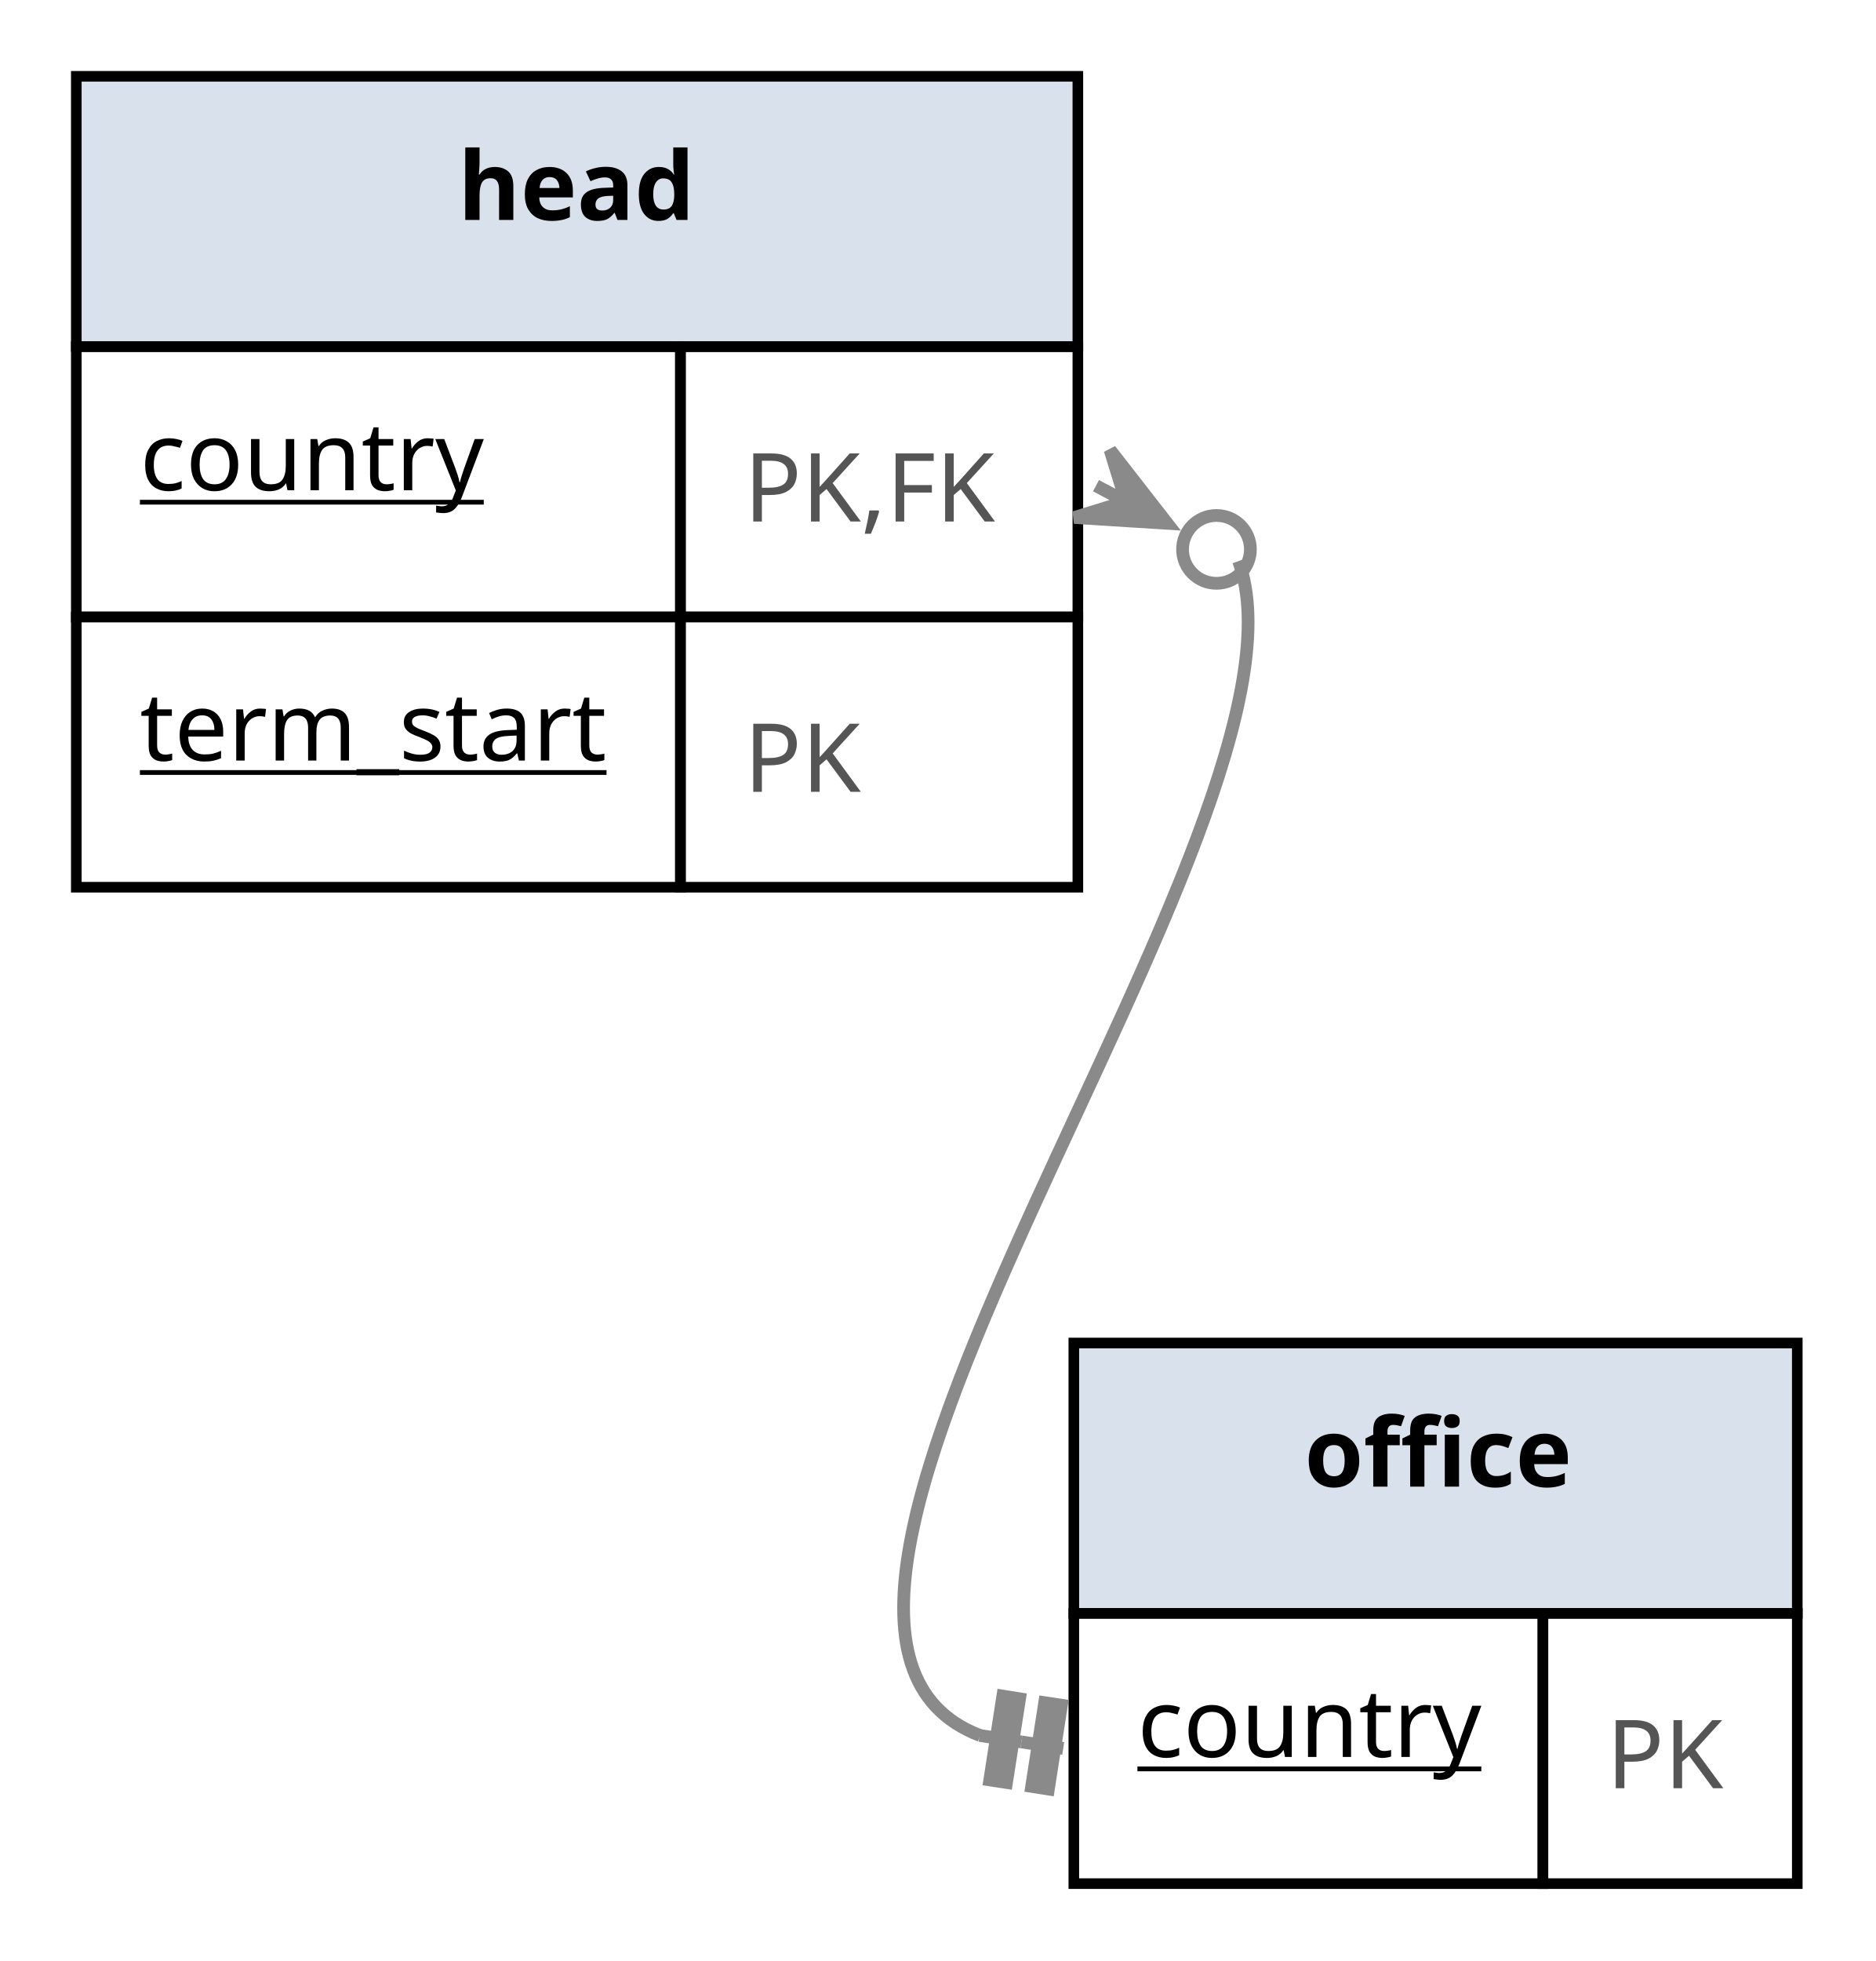
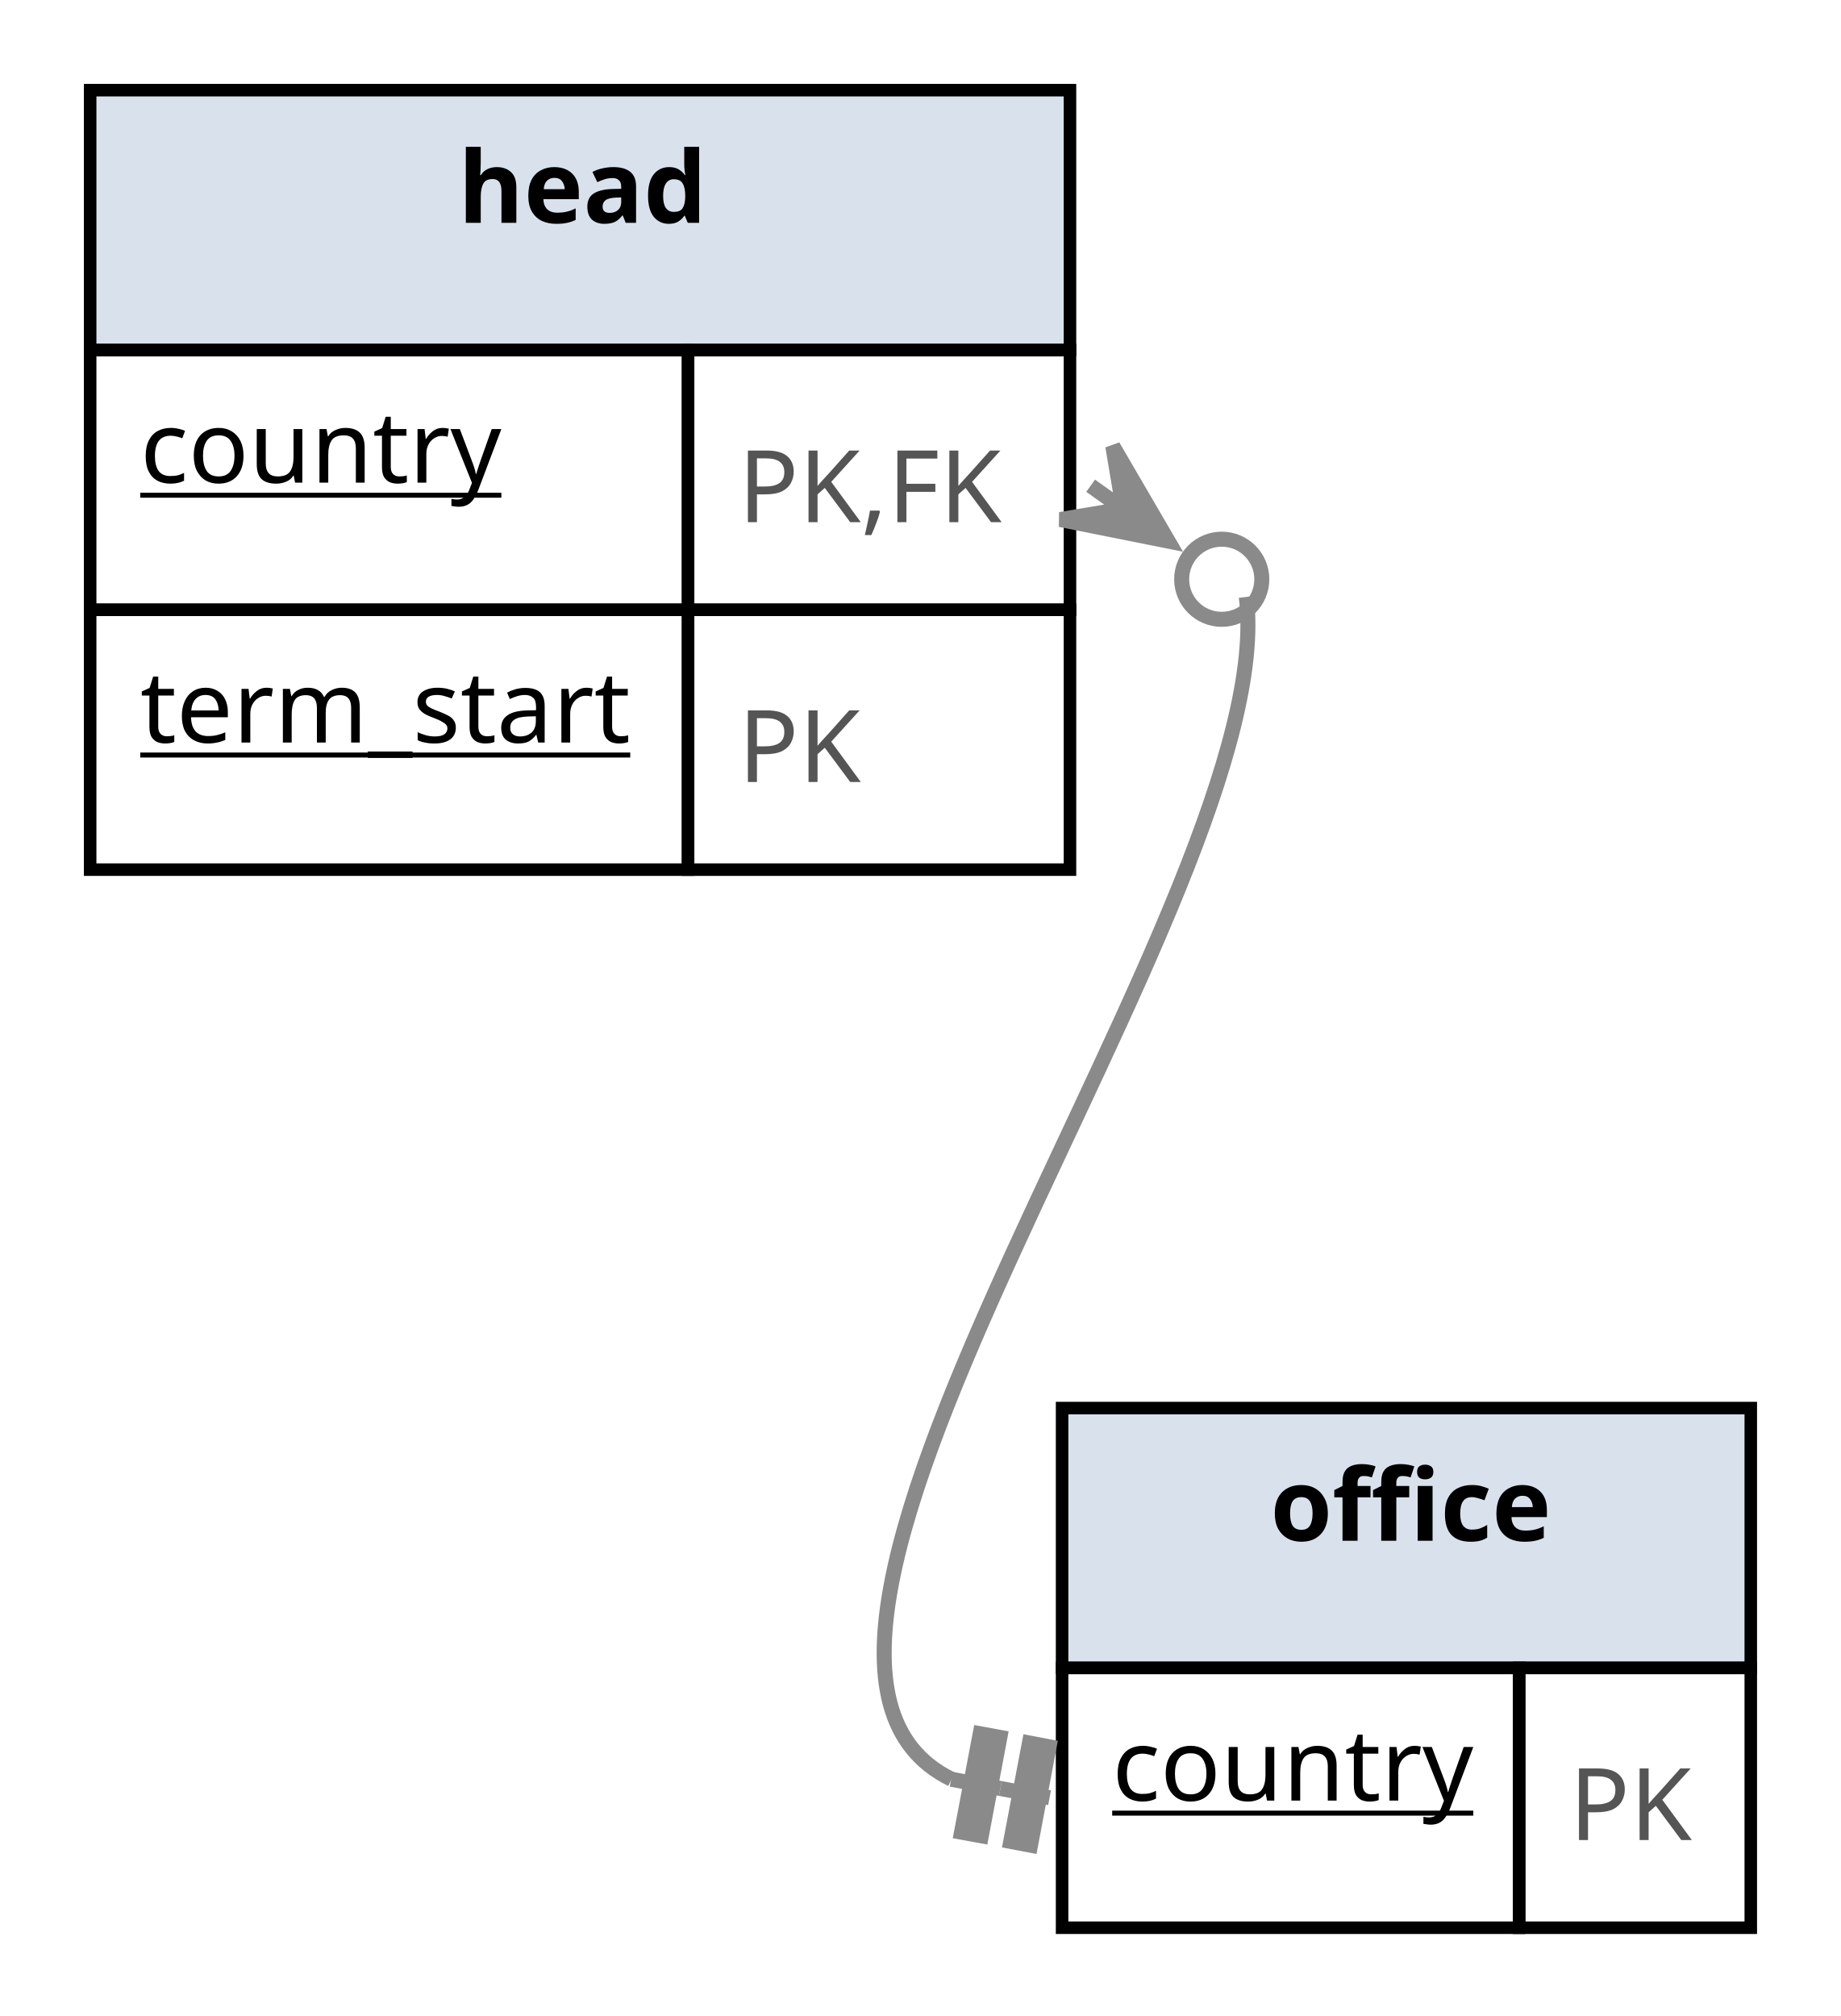
- <svg xmlns="http://www.w3.org/2000/svg" width="177pt" height="185pt" viewBox="0.00 0.00 177.00 185.00">
-   <g id="graph0" class="graph" transform="scale(1 1) rotate(0) translate(7.2 177.7)">
+ <svg xmlns="http://www.w3.org/2000/svg" width="147pt" height="161pt" viewBox="0.00 0.00 147.00 161.00">
+   <g id="graph0" class="graph" transform="scale(1 1) rotate(0) translate(7.2 153.95)">
    <g id="node1" class="node">
-       <polygon fill="#d9e2ec" stroke="none" points="94.12,-25.5 94.12,-51 162.38,-51 162.38,-25.5 94.12,-25.5" />
-       <polygon fill="none" stroke="#000000" points="94.12,-25.5 94.12,-51 162.38,-51 162.38,-25.5 94.12,-25.5" />
-       <text xml:space="preserve" text-anchor="start" x="115.88" y="-37.45" font-family="Noto Sans KR" font-weight="bold" font-size="9.00" fill="#000000">office</text>
-       <polygon fill="none" stroke="#000000" points="94.12,0 94.12,-25.5 138.38,-25.5 138.38,0 94.12,0" />
-       <text xml:space="preserve" text-anchor="start" x="100.12" y="-11.95" font-family="Noto Sans KR" text-decoration="underline" font-size="9.00">country</text>
-       <polygon fill="none" stroke="#000000" points="138.38,0 138.38,-25.5 162.38,-25.5 162.38,0 138.38,0" />
-       <text xml:space="preserve" text-anchor="start" x="144.38" y="-9" font-family="Noto Sans KR" font-size="9.00" fill="#555555">PK</text>
+       <polygon fill="#d9e2ec" stroke="none" points="77.62,-20.75 77.62,-41.5 132.62,-41.5 132.62,-20.75 77.62,-20.75" />
+       <polygon fill="none" stroke="#000000" points="77.62,-20.75 77.62,-41.5 132.62,-41.5 132.62,-20.75 77.62,-20.75" />
+       <text xml:space="preserve" text-anchor="start" x="94.25" y="-30.9" font-family="Noto Sans KR" font-weight="bold" font-size="8.00" fill="#000000">office</text>
+       <polygon fill="none" stroke="#000000" points="77.62,0 77.62,-20.75 114.12,-20.75 114.12,0 77.62,0" />
+       <text xml:space="preserve" text-anchor="start" x="81.62" y="-10.15" font-family="Noto Sans KR" text-decoration="underline" font-size="8.00">country</text>
+       <polygon fill="none" stroke="#000000" points="114.12,0 114.12,-20.75 132.62,-20.75 132.62,0 114.12,0" />
+       <text xml:space="preserve" text-anchor="start" x="118.12" y="-7" font-family="Noto Sans KR" font-size="8.00" fill="#555555">PK</text>
    </g>
    <g id="node2" class="node">
-       <polygon fill="#d9e2ec" stroke="none" points="0,-145 0,-170.5 94.5,-170.5 94.5,-145 0,-145" />
-       <polygon fill="none" stroke="#000000" points="0,-145 0,-170.5 94.5,-170.5 94.5,-145 0,-145" />
-       <text xml:space="preserve" text-anchor="start" x="36" y="-156.95" font-family="Noto Sans KR" font-weight="bold" font-size="9.00" fill="#000000">head</text>
-       <polygon fill="none" stroke="#000000" points="0,-119.5 0,-145 57,-145 57,-119.5 0,-119.5" />
-       <text xml:space="preserve" text-anchor="start" x="6" y="-131.45" font-family="Noto Sans KR" text-decoration="underline" font-size="9.00">country</text>
-       <polygon fill="none" stroke="#000000" points="57,-119.5 57,-145 94.5,-145 94.5,-119.5 57,-119.5" />
-       <text xml:space="preserve" text-anchor="start" x="63" y="-128.5" font-family="Noto Sans KR" font-size="9.00" fill="#555555">PK,FK</text>
-       <polygon fill="none" stroke="#000000" points="0,-94 0,-119.5 57,-119.5 57,-94 0,-94" />
-       <text xml:space="preserve" text-anchor="start" x="6" y="-105.95" font-family="Noto Sans KR" text-decoration="underline" font-size="9.00">term_start</text>
-       <polygon fill="none" stroke="#000000" points="57,-94 57,-119.5 94.5,-119.5 94.5,-94 57,-94" />
-       <text xml:space="preserve" text-anchor="start" x="63" y="-103" font-family="Noto Sans KR" font-size="9.00" fill="#555555">PK</text>
+       <polygon fill="#d9e2ec" stroke="none" points="0,-126 0,-146.75 78.25,-146.75 78.25,-126 0,-126" />
+       <polygon fill="none" stroke="#000000" points="0,-126 0,-146.75 78.25,-146.75 78.25,-126 0,-126" />
+       <text xml:space="preserve" text-anchor="start" x="29.38" y="-136.15" font-family="Noto Sans KR" font-weight="bold" font-size="8.00" fill="#000000">head</text>
+       <polygon fill="none" stroke="#000000" points="0,-105.25 0,-126 47.75,-126 47.75,-105.25 0,-105.25" />
+       <text xml:space="preserve" text-anchor="start" x="4" y="-115.4" font-family="Noto Sans KR" text-decoration="underline" font-size="8.00">country</text>
+       <polygon fill="none" stroke="#000000" points="47.75,-105.25 47.75,-126 78.25,-126 78.25,-105.25 47.75,-105.25" />
+       <text xml:space="preserve" text-anchor="start" x="51.75" y="-112.25" font-family="Noto Sans KR" font-size="8.00" fill="#555555">PK,FK</text>
+       <polygon fill="none" stroke="#000000" points="0,-84.5 0,-105.25 47.75,-105.25 47.75,-84.5 0,-84.5" />
+       <text xml:space="preserve" text-anchor="start" x="4" y="-94.65" font-family="Noto Sans KR" text-decoration="underline" font-size="8.00">term_start</text>
+       <polygon fill="none" stroke="#000000" points="47.75,-84.5 47.75,-105.25 78.25,-105.25 78.25,-84.5 47.75,-84.5" />
+       <text xml:space="preserve" text-anchor="start" x="51.75" y="-91.5" font-family="Noto Sans KR" font-size="8.00" fill="#555555">PK</text>
    </g>
    <g id="edge1" class="edge">
-       <path fill="none" stroke="#8a8a8a" stroke-width="1.2" d="M109.66,-124.77C118.6,-100.45 57.71,-24.53 85.28,-13.97" />
-       <polygon fill="#8a8a8a" stroke="#8a8a8a" stroke-width="1.2" points="102.93,-128.33 94.17,-128.88 99.04,-130.38 96.21,-131.88 96.21,-131.88 96.21,-131.88 99.04,-130.38 97.54,-135.25 102.93,-128.33" />
-       <ellipse fill="none" stroke="#8a8a8a" stroke-width="1.2" cx="107.58" cy="-125.87" rx="3.2" ry="3.2" />
-       <polygon fill="#8a8a8a" stroke="#8a8a8a" stroke-width="1.2" points="91.72,-8.92 92.95,-16.83 91.37,-17.07 90.14,-9.17 91.72,-8.92" />
-       <polyline fill="none" stroke="#8a8a8a" stroke-width="1.2" points="93.12,-12.75 89.17,-13.37" />
-       <polygon fill="#8a8a8a" stroke="#8a8a8a" stroke-width="1.2" points="87.77,-9.54 89,-17.44 87.42,-17.69 86.19,-9.78 87.77,-9.54" />
-       <polyline fill="none" stroke="#8a8a8a" stroke-width="1.2" points="89.17,-13.37 85.22,-13.98" />
+       <path fill="none" stroke="#8a8a8a" stroke-width="1.2" d="M92.33,-106.28C95.26,-82.74 47.79,-22.1 68.79,-11.86" />
+       <polygon fill="#8a8a8a" stroke="#8a8a8a" stroke-width="1.2" points="86.09,-110.74 77.48,-112.46 82.51,-113.3 79.9,-115.16 79.9,-115.16 79.9,-115.16 82.51,-113.3 81.67,-118.32 86.09,-110.74" />
+       <ellipse fill="none" stroke="#8a8a8a" stroke-width="1.2" cx="90.37" cy="-107.69" rx="3.2" ry="3.2" />
+       <polygon fill="#8a8a8a" stroke="#8a8a8a" stroke-width="1.2" points="75.1,-6.59 76.58,-14.45 75.01,-14.75 73.52,-6.89 75.1,-6.59" />
+       <polyline fill="none" stroke="#8a8a8a" stroke-width="1.2" points="76.62,-10.38 72.69,-11.12" />
+       <polygon fill="#8a8a8a" stroke="#8a8a8a" stroke-width="1.2" points="71.17,-7.34 72.65,-15.2 71.08,-15.49 69.59,-7.63 71.17,-7.34" />
+       <polyline fill="none" stroke="#8a8a8a" stroke-width="1.2" points="72.69,-11.12 68.76,-11.86" />
    </g>
  </g>
</svg>
